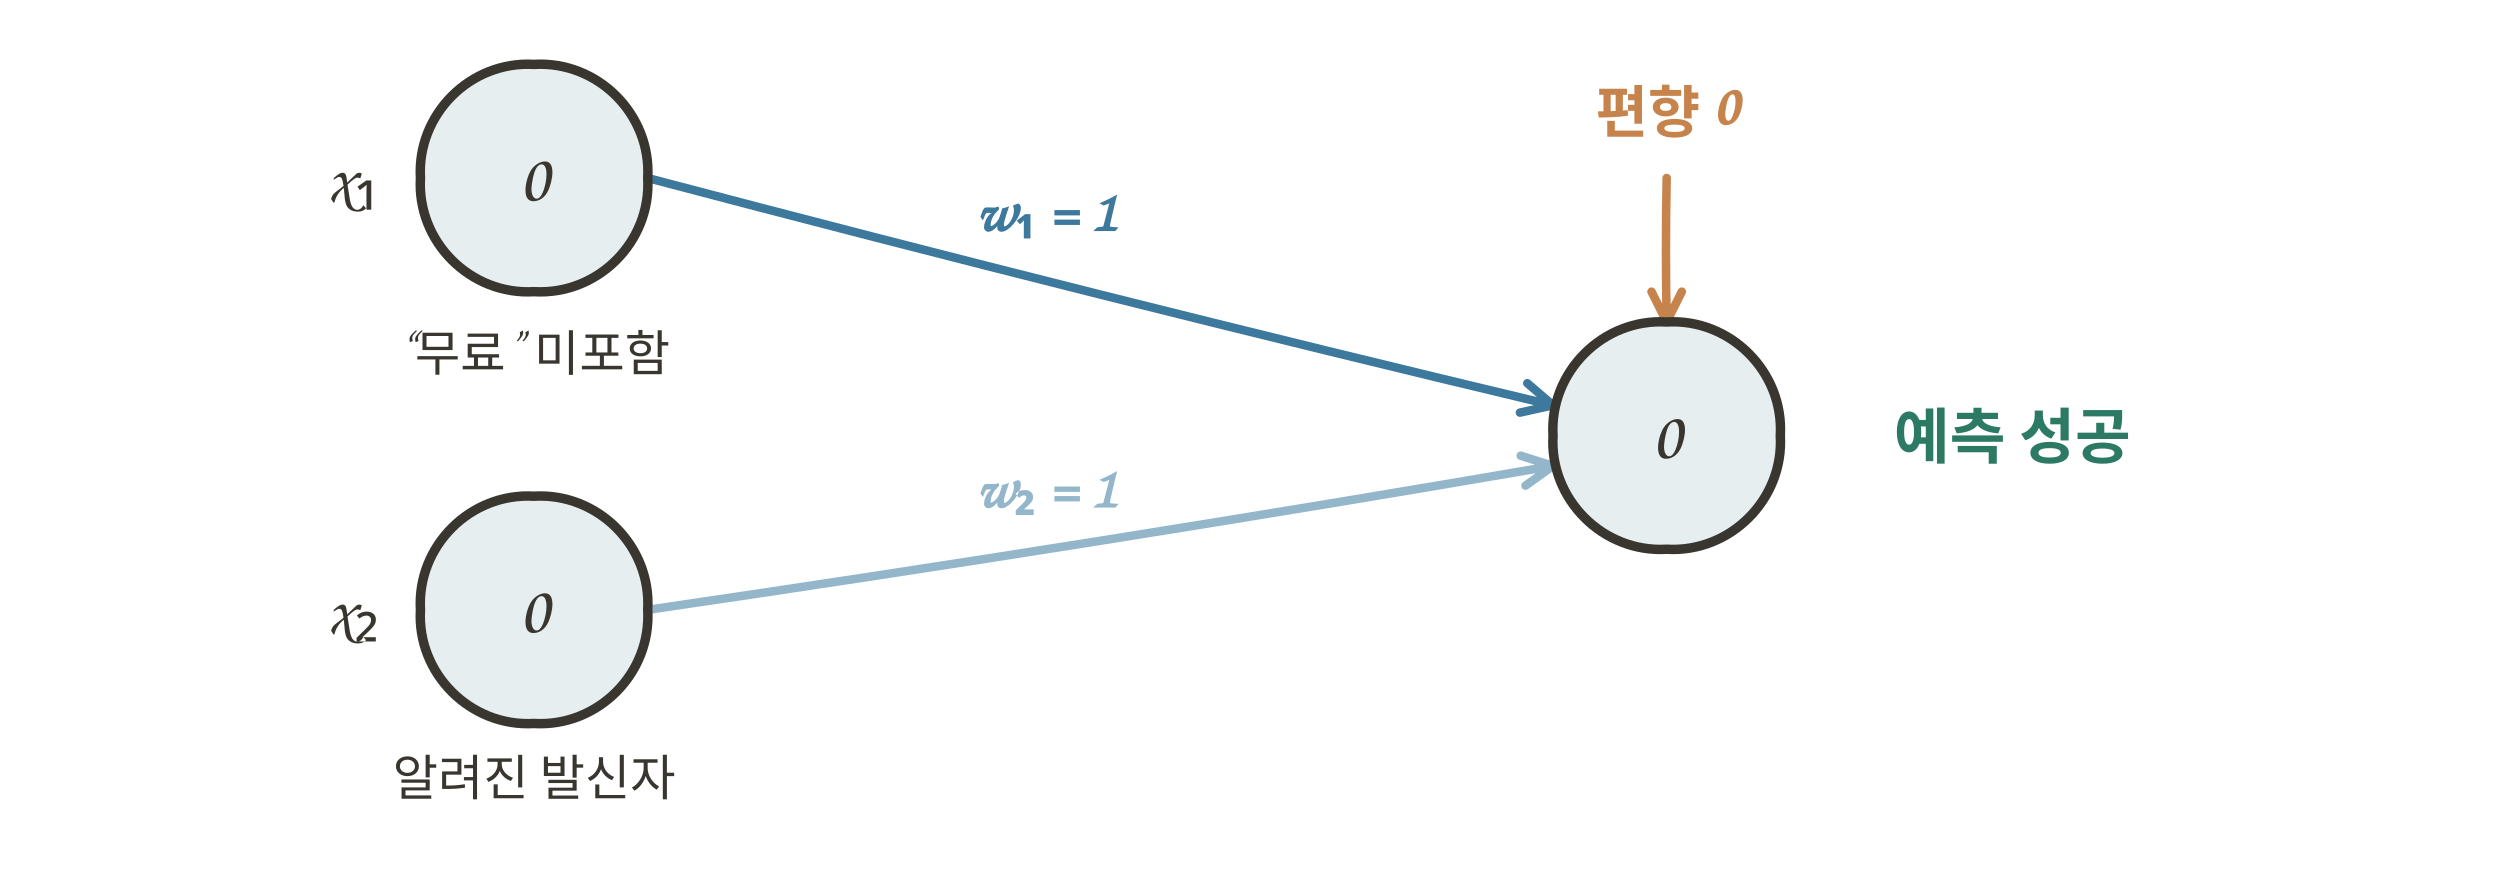
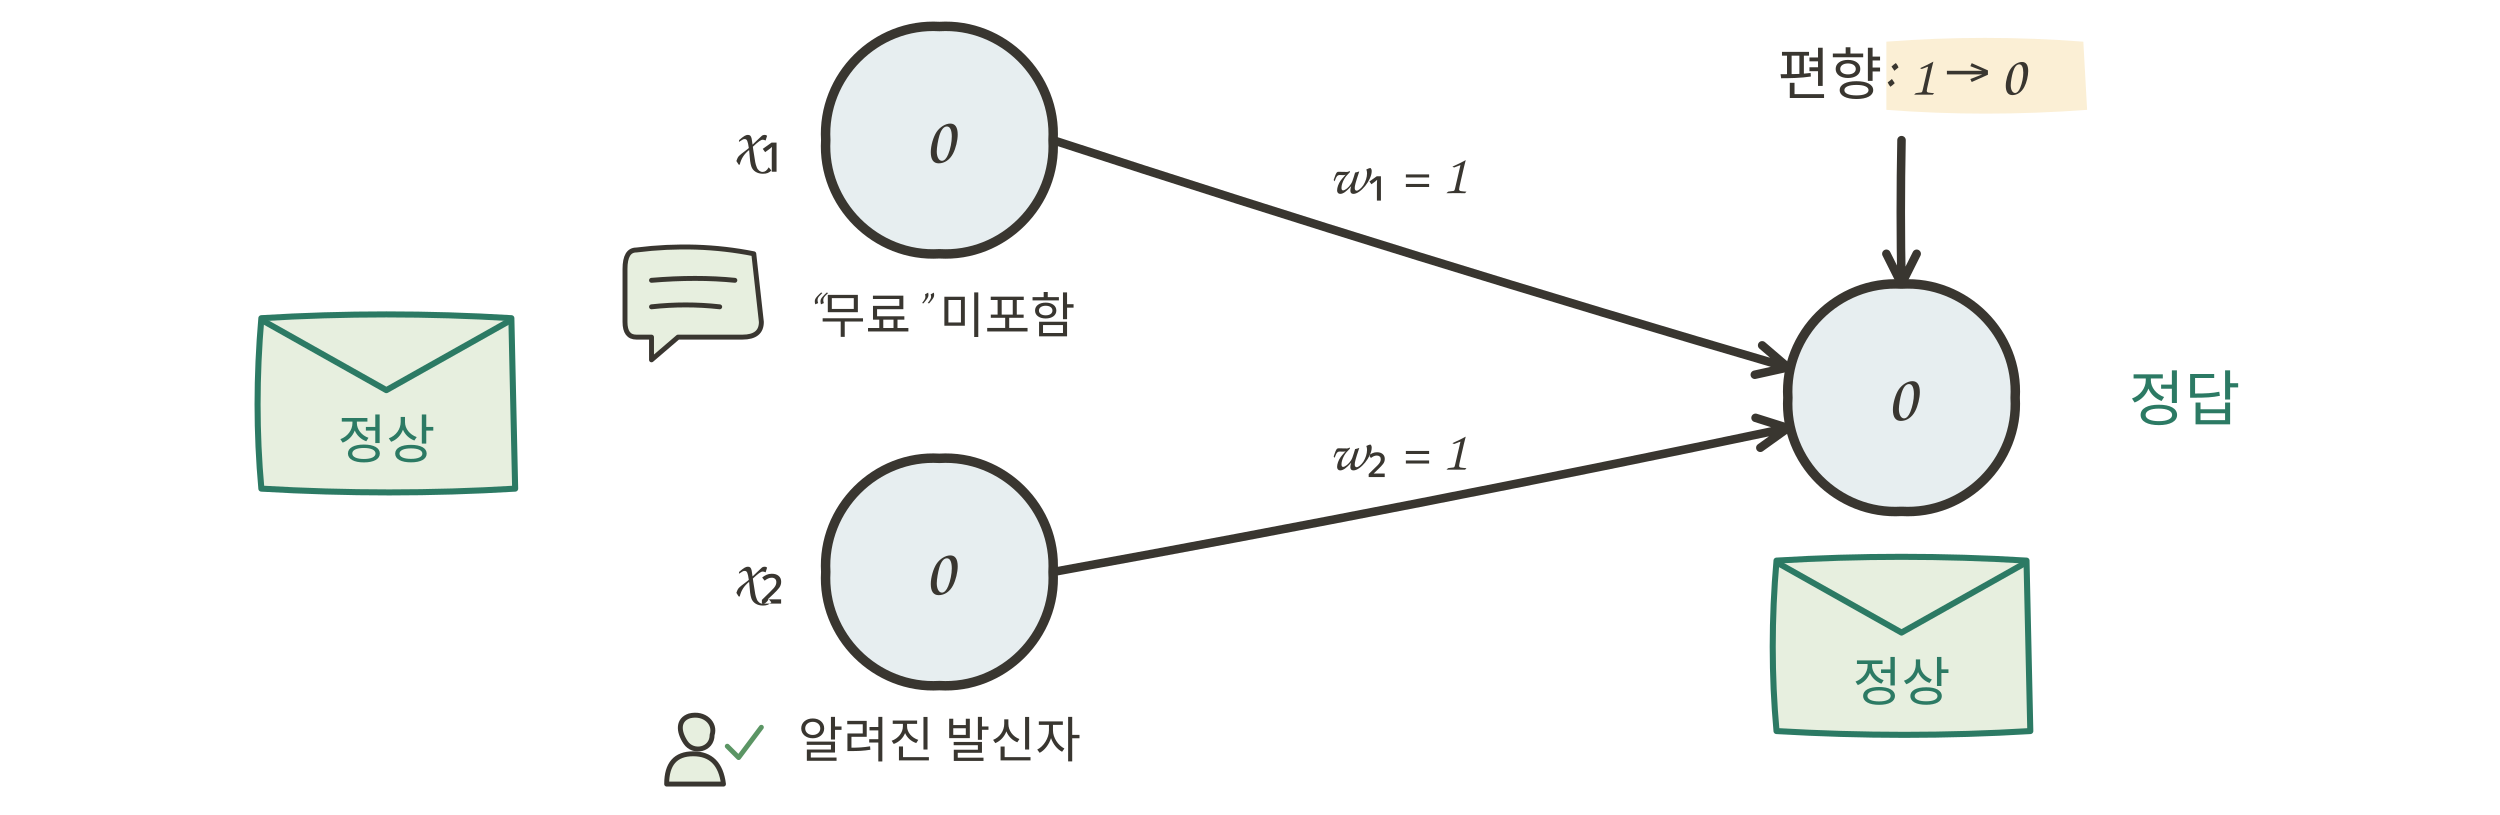
- <svg xmlns="http://www.w3.org/2000/svg" width="660" height="230" viewBox="0 35 660 230" role="img" aria-labelledby="title desc">
-   <g fill="none" stroke-linecap="round">
-     <path stroke="#3d789d" stroke-width="2.25" d="M171 82 Q290.135 113.455 410 142 M403.21 136.17 L410 142 L401.27 143.93" stroke-linecap="round" stroke-linejoin="round" />
-     <path stroke="#93b6ca" stroke-width="2.25" d="M171 196 Q290.736 178.481 410 158 M401.47 155.31 L410 158 L402.73 163.21" stroke-linecap="round" stroke-linejoin="round" />
-     <path stroke="#c7834c" stroke-width="2.25" d="M440 82 Q439.62 101 440 120 M444.00 112.00 L440 120 L436.00 112.00" stroke-linecap="round" stroke-linejoin="round" />
+ <svg xmlns="http://www.w3.org/2000/svg" width="660" height="215" viewBox="0 45 660 215" role="img" aria-labelledby="title desc">
+   <g transform="translate(62 0)">
+     <g fill="none" stroke-linecap="round">
+       <path stroke="#393630" stroke-width="2.25" d="M216 82 Q312.5 113.5 410 142 M403.21 136.17 L410 142 L401.27 143.93" stroke-linecap="round" stroke-linejoin="round" />
+       <path stroke="#393630" stroke-width="2.25" d="M216 196 Q312.5 178.5 410 158 M401.47 155.31 L410 158 L402.73 163.21" stroke-linecap="round" stroke-linejoin="round" />
+       <path stroke="#393630" stroke-width="2.25" d="M440 82 Q439.62 101 440 120 M444.00 112.00 L440 120 L436.00 112.00" stroke-linecap="round" stroke-linejoin="round" />
+     </g>
+     <g fill="#e7eef0" stroke="#393630" stroke-width="2.5">
+       <g transform="translate(45 0)">
+         <path d="M141 52 C157.8 51 172 65.2 171 82 C172 98.8 157.8 113 141 112 C124.2 113 110 98.8 111 82 C110 65.2 124.2 51 141 52 Z" stroke-linecap="round" stroke-linejoin="round" />
+       </g>
+       <g transform="translate(45 0)">
+         <path d="M141 166 C157.8 165 172 179.2 171 196 C172 212.8 157.8 227 141 226 C124.2 227 110 212.8 111 196 C110 179.2 124.2 165 141 166 Z" stroke-linecap="round" stroke-linejoin="round" />
+       </g>
+       <path d="M440 120 C456.8 119 471 133.2 470 150 C471 166.8 456.8 181 440 180 C423.2 181 409 166.8 410 150 C409 133.2 423.2 119 440 120 Z" stroke-linecap="round" stroke-linejoin="round" />
+     </g>
+     <g fill="#393630" font-family="Chalkboard SE, Segoe Print, Apple SD Gothic Neo, Noto Sans KR, Malgun Gothic, cursive" text-anchor="middle">
+       <text x="186" y="88" font-size="18">0</text>
+       <text x="186" y="202" font-size="18">0</text>
+       <text x="440" y="156" font-size="18">0</text>
+     </g>
+     <g transform="translate(45 0)" stroke="#393630" stroke-width="1.3" stroke-linecap="round" stroke-linejoin="round">
+       <path d="M61 111 Q77 109 92 112 L94 130 Q94 134 89 134 L72 134 L65 140 L65 134 L61 134 Q58 134 58 130 L58 116 Q58 111 61 111 Z" fill="#e7efdf" />
+       <path d="M65 119 Q77 118 87 119 M65 126 Q74 125 83 126" fill="none" />
+       <path d="M75 234 C79 233 82 236 81 239 C81 243 76 244 74 241 C72 238 72 235 75 234 Z" fill="#e7efdf" />
+       <path d="M69 252 Q69 244 76 244 Q83 244 84 252 Z" fill="#e7efdf" />
+       <path d="M85 242 L88 245 L94 237" fill="none" stroke="#5b9564" />
+     </g>
+     <g fill="#393630" font-family="Chalkboard SE, Segoe Print, Apple SD Gothic Neo, Noto Sans KR, Malgun Gothic, cursive">
+       <text x="145" y="88" font-size="18" text-anchor="end">x₁</text>
+       <text x="186" y="131" font-size="13" text-anchor="middle">“무료” 미포함</text>
+       <text x="145" y="202" font-size="18" text-anchor="end">x₂</text>
+       <text x="186" y="245" font-size="13" text-anchor="middle">알려진 발신자</text>
+     </g>
+     <path d="M436 56 Q462 54 488 56 L489 74 Q462 76 436 74 Z" fill="#fbefd5" />
+     <g font-family="Chalkboard SE, Segoe Print, Apple SD Gothic Neo, Noto Sans KR, Malgun Gothic, cursive" font-size="15" font-weight="400" text-anchor="middle">
+       <text x="307" y="96" fill="#393630">w₁ = 1</text>
+       <text x="307" y="169" fill="#393630">w₂ = 1</text>
+       <text x="440" y="70" fill="#393630">편향: <tspan>1 → 0</tspan>
+       </text>
+     </g>
+     <g font-family="Chalkboard SE, Segoe Print, Apple SD Gothic Neo, Noto Sans KR, Malgun Gothic, cursive" font-weight="400">
+       <g text-anchor="middle">
+         <g stroke="#2c7a64" stroke-width="1.6" stroke-linecap="round" stroke-linejoin="round">
+           <path d="M7 129 Q40 127 73 129 L74 174 Q41 176 7 174 Q5 152 7 129 Z" fill="#e7efdf" />
+           <path d="M8 130 L40 148 L72 130" fill="none" />
+         </g>
+         <text x="40" y="166" fill="#2c7a64" font-family="Apple SD Gothic Neo, Noto Sans KR, Malgun Gothic, sans-serif" font-size="14">정상</text>
+       </g>
+       <g text-anchor="middle">
+         <g stroke="#2c7a64" stroke-width="1.6" stroke-linecap="round" stroke-linejoin="round">
+           <path d="M407 193 Q440 191 473 193 L474 238 Q441 240 407 238 Q405 216 407 193 Z" fill="#e7efdf" />
+           <path d="M408 194 L440 212 L472 194" fill="none" />
+         </g>
+         <text x="440" y="230" fill="#2c7a64" font-family="Apple SD Gothic Neo, Noto Sans KR, Malgun Gothic, sans-serif" font-size="14">정상</text>
+       </g>
+       <text x="500" y="156" fill="#2c7a64" font-size="16">정답</text>
+     </g>
  </g>
-   <g fill="#e7eef0" stroke="#393630" stroke-width="2.5">
-     <path d="M141 52 C157.8 51 172 65.2 171 82 C172 98.8 157.8 113 141 112 C124.2 113 110 98.8 111 82 C110 65.2 124.2 51 141 52 Z" stroke-linecap="round" stroke-linejoin="round" />
-     <path d="M141 166 C157.8 165 172 179.2 171 196 C172 212.8 157.8 227 141 226 C124.2 227 110 212.8 111 196 C110 179.2 124.2 165 141 166 Z" stroke-linecap="round" stroke-linejoin="round" />
-     <path d="M440 120 C456.8 119 471 133.2 470 150 C471 166.8 456.8 181 440 180 C423.2 181 409 166.8 410 150 C409 133.2 423.2 119 440 120 Z" stroke-linecap="round" stroke-linejoin="round" />
-   </g>
-   <g fill="#393630" font-family="Chalkboard SE, Segoe Print, Apple SD Gothic Neo, Noto Sans KR, Malgun Gothic, cursive" text-anchor="middle">
-     <text x="141" y="88" font-size="18">0</text>
-     <text x="141" y="202" font-size="18">0</text>
-     <text x="440" y="156" font-size="18">0</text>
-   </g>
-   <g fill="#393630" font-family="Chalkboard SE, Segoe Print, Apple SD Gothic Neo, Noto Sans KR, Malgun Gothic, cursive">
-     <text x="100" y="88" font-size="18" text-anchor="end">x₁</text>
-     <text x="141" y="131" font-size="13" text-anchor="middle">“무료” 미포함</text>
-     <text x="100" y="202" font-size="18" text-anchor="end">x₂</text>
-     <text x="141" y="245" font-size="13" text-anchor="middle">알려진 발신자</text>
-   </g>
-   <g font-family="Chalkboard SE, Segoe Print, Apple SD Gothic Neo, Noto Sans KR, Malgun Gothic, cursive" font-size="15" font-weight="700" text-anchor="middle">
-     <text x="276" y="96" fill="#3d789d">w₁ = 1</text>
-     <text x="276" y="169" fill="#93b6ca">w₂ = 1</text>
-     <text x="440" y="70" fill="#c7834c">편향 0</text>
-   </g>
-   <text x="500" y="156" fill="#2c7a64" font-family="Chalkboard SE, Segoe Print, Apple SD Gothic Neo, Noto Sans KR, Malgun Gothic, cursive" font-size="16" font-weight="700">예측 성공</text>
</svg>
